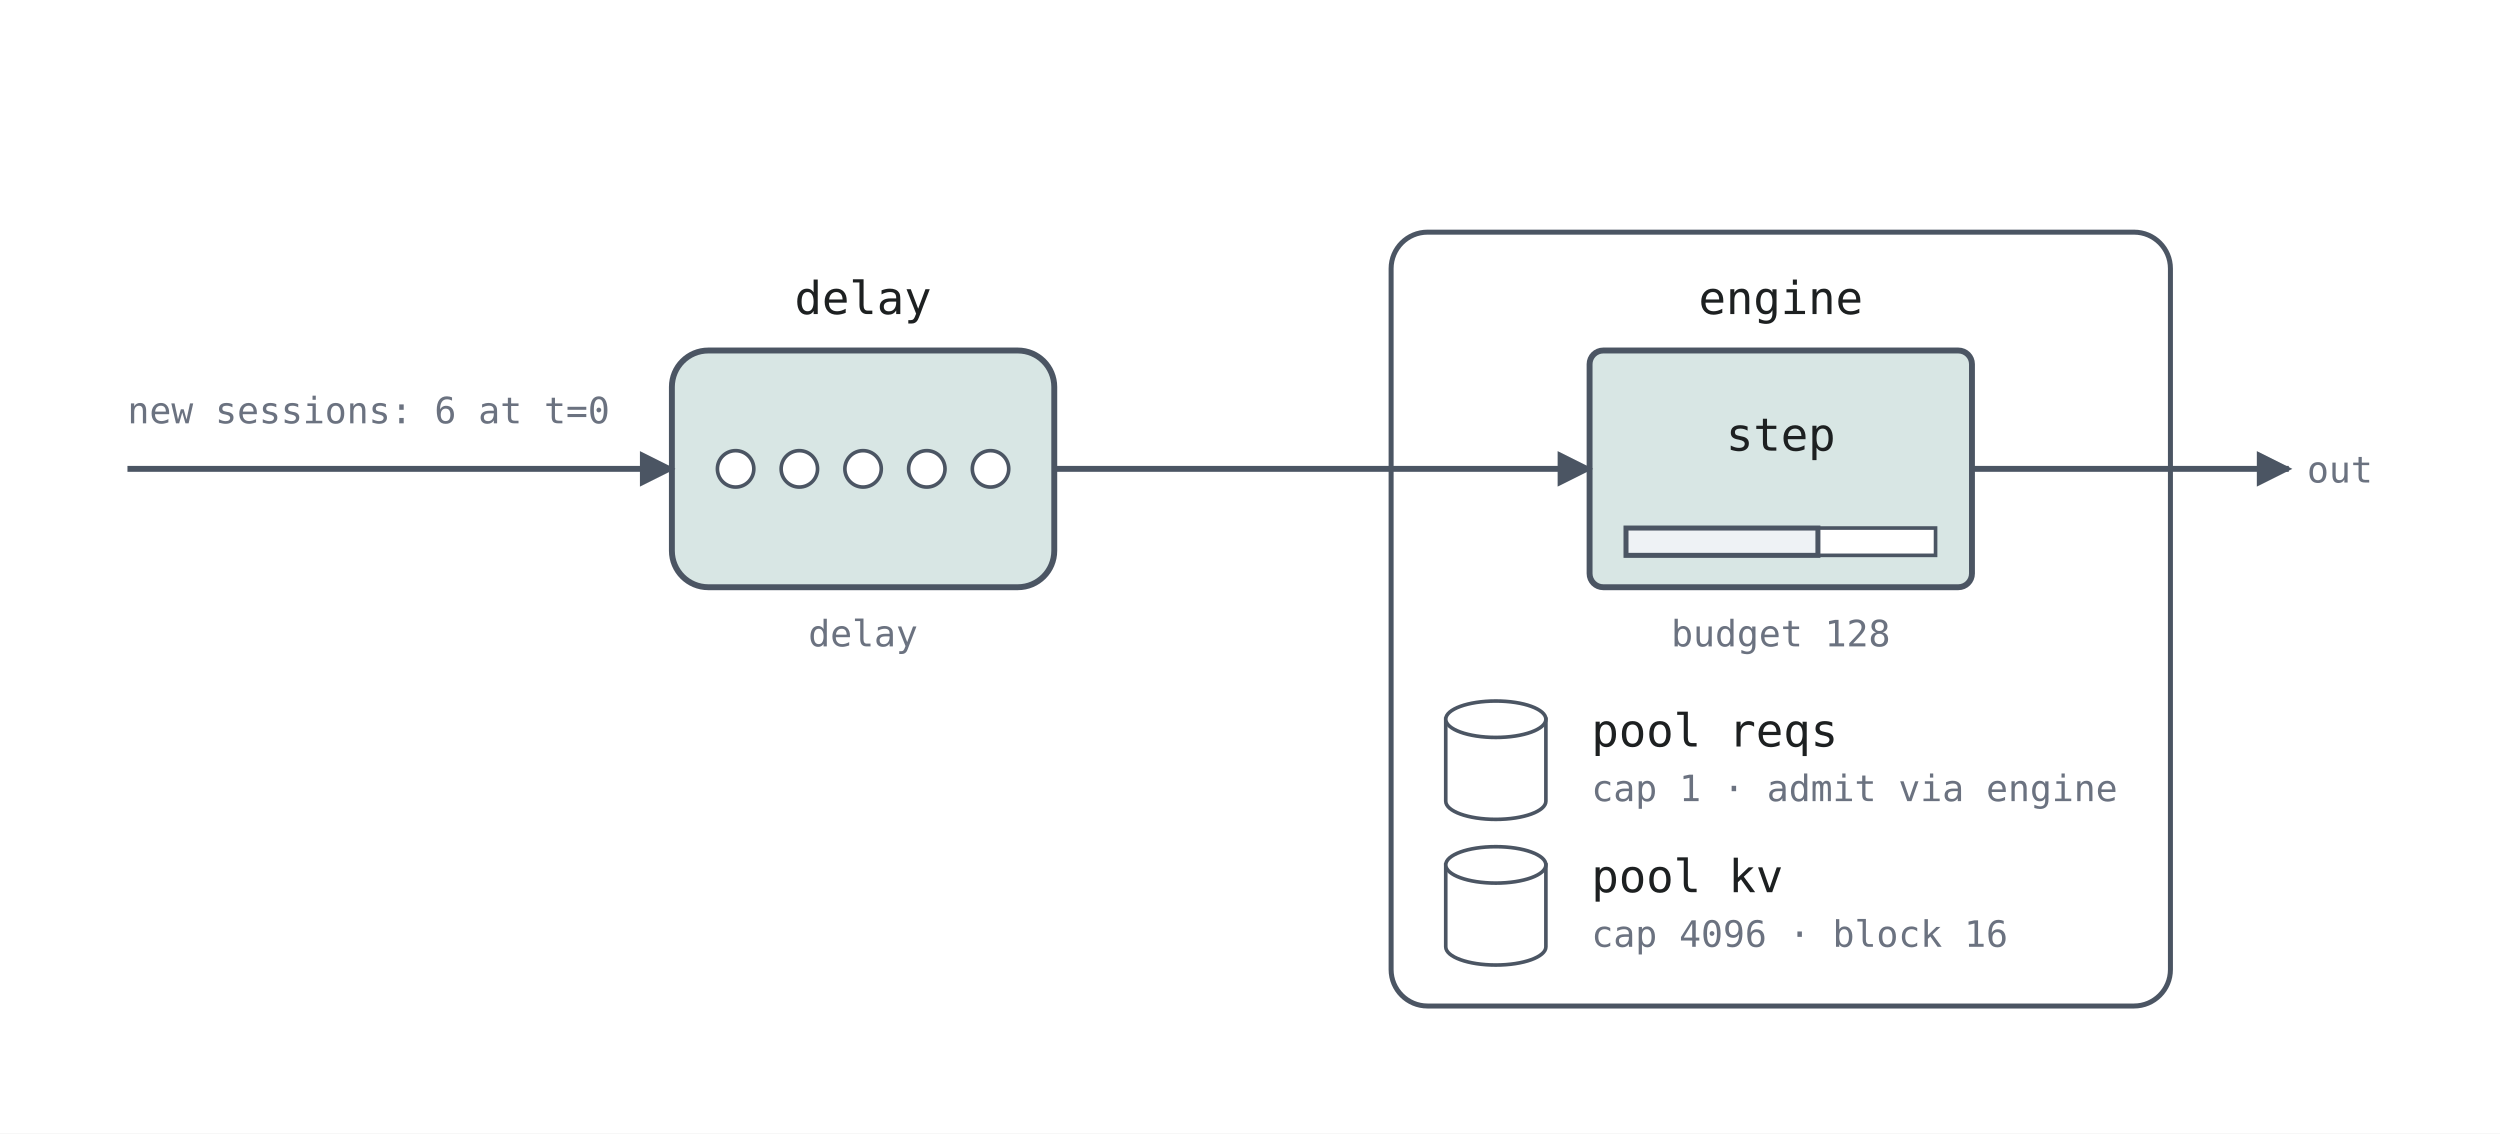
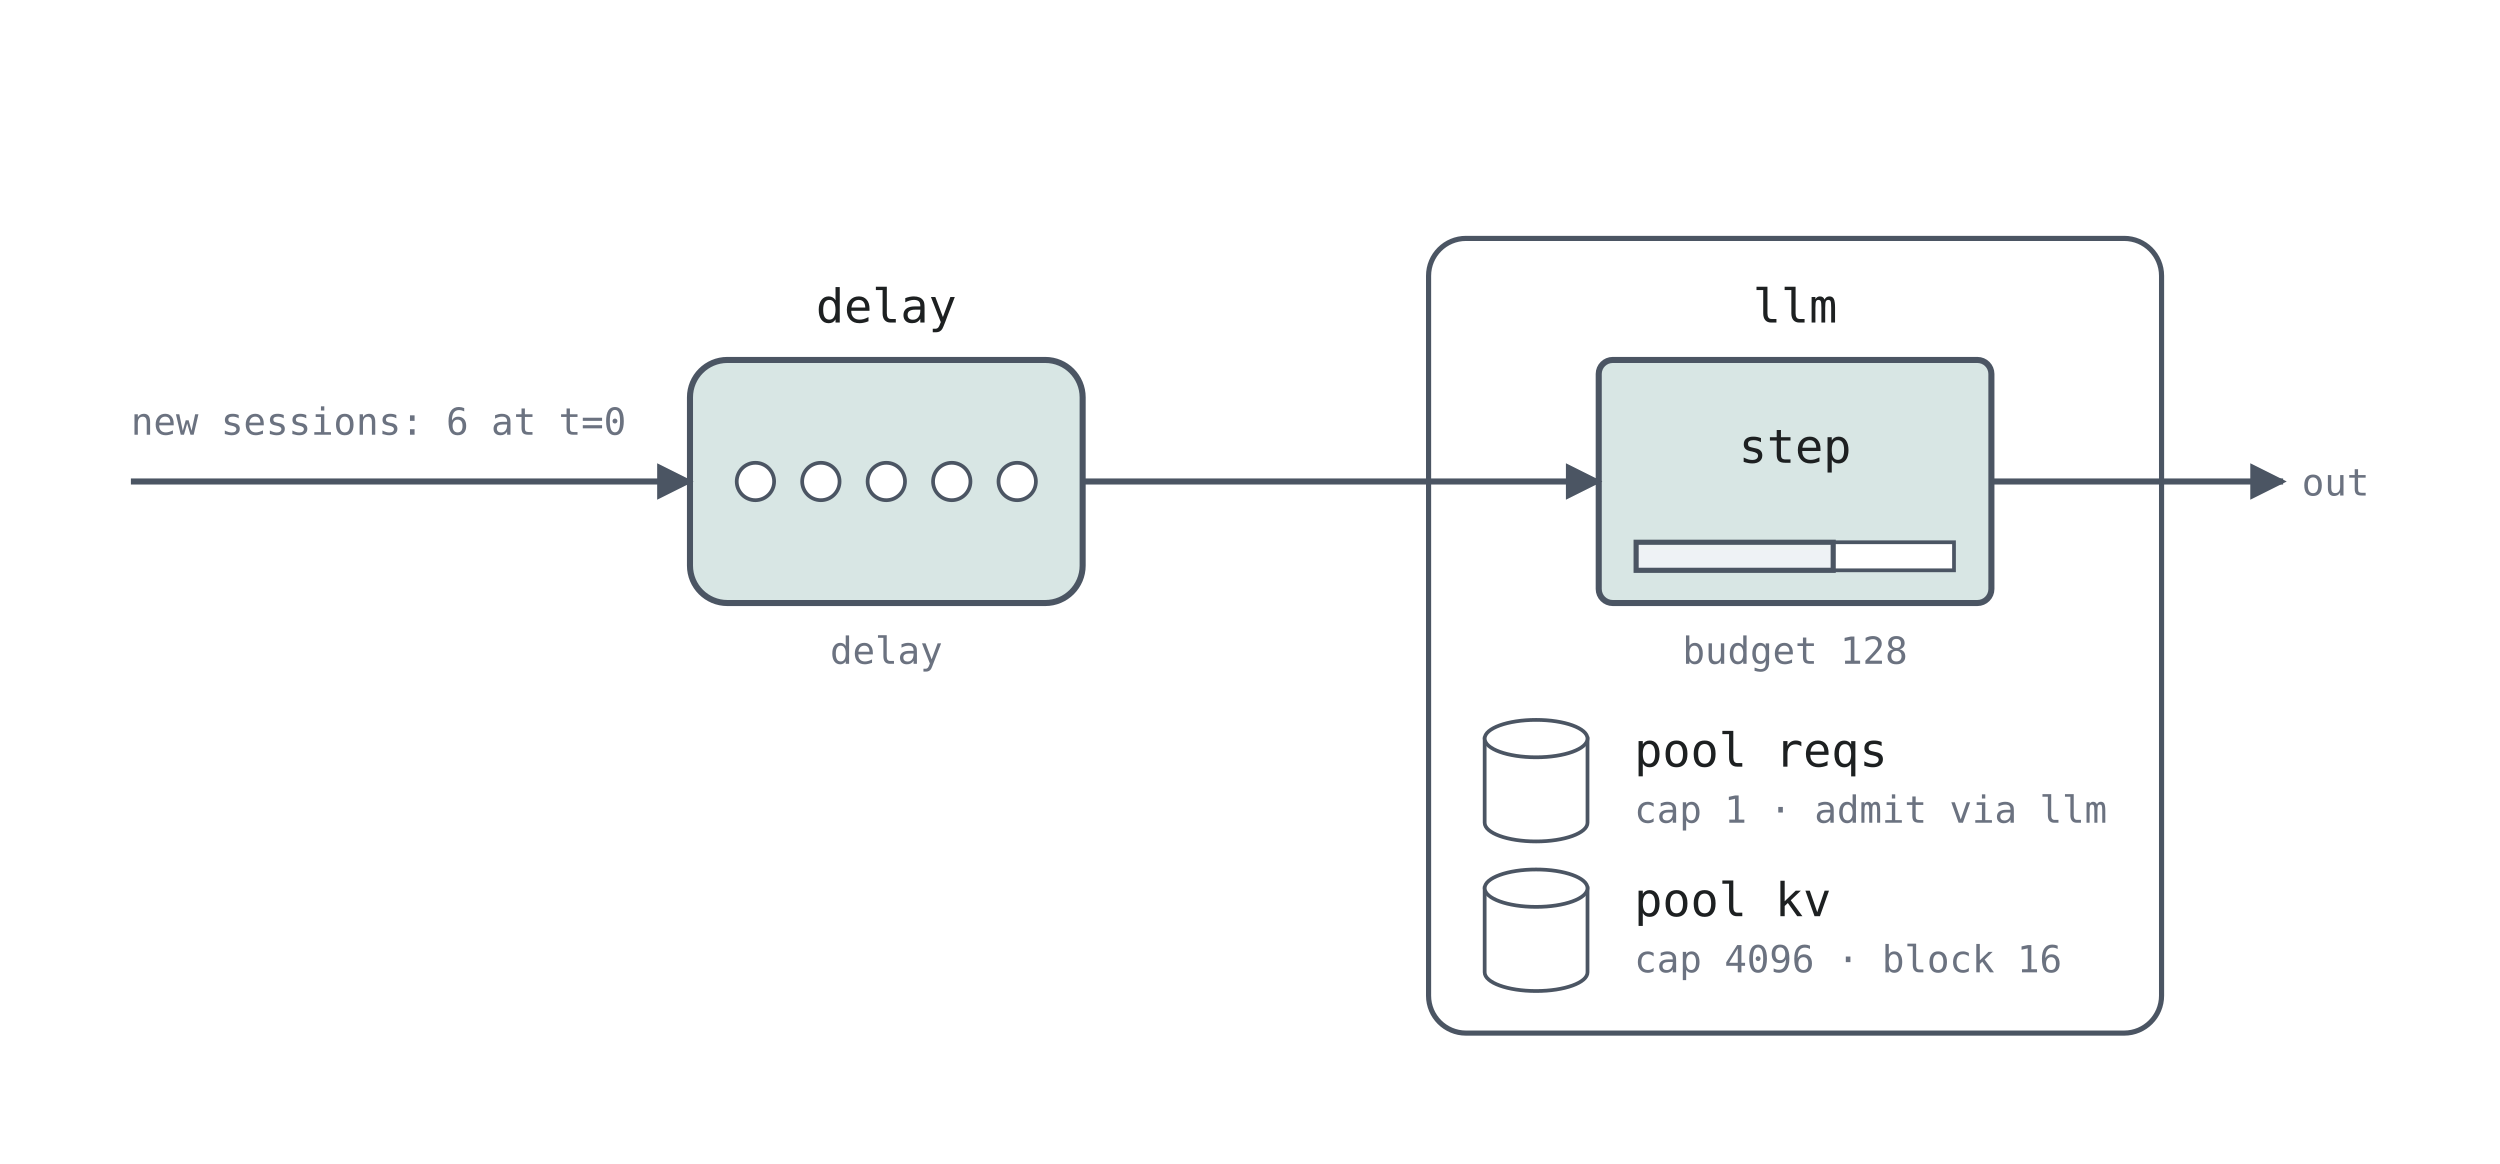
- <svg xmlns="http://www.w3.org/2000/svg" width="549.2" height="249" viewBox="0 0 549.2 249" role="img">
+ <svg xmlns="http://www.w3.org/2000/svg" width="534.8" height="249" viewBox="0 0 534.8 249" role="img">
  <style>
  text { font-family: ui-monospace, "SF Mono", Menlo, Consolas, monospace; }
  @media (prefers-color-scheme: dark) {
    text { fill: #e8e6e3; } text.dim { fill: #9aa4b2; }
    .bg { fill:#14171a }
    .solid { fill:#232a31;stroke:#b6bfcc }
    .cached { fill:#33302a }
    .instance { fill:#1a1f24;stroke:#b6bfcc }
    .frame { stroke:#b6bfcc }
    .enclosure { stroke:#9aa4b2 }
    .station { fill:#26403d;stroke:#b6bfcc }
    .cell { fill:#14171a;stroke:#b6bfcc }
    .rail { stroke:#b6bfcc }
    .flow { stroke:#b6bfcc }
    .back { stroke:#b6bfcc }
    .relation { stroke:#9aa4b2 }
  }
</style>
  <defs>
    <marker id="a" viewBox="0 0 10 10" refX="9" refY="5" markerWidth="6" markerHeight="6" orient="auto-start-reverse">
      <path d="M0 0 L10 5 L0 10 z" fill="context-stroke" />
    </marker>
  </defs>
-   <rect class="bg" fill="#ffffff" x="0" y="0" width="549.2" height="249" />
-   <rect class="frame" fill="none" stroke="#4b5563" stroke-width="1.1" x="305.6" y="51" width="171.2" height="170" rx="8" />
+   <rect class="bg" fill="#ffffff" x="0" y="0" width="534.8" height="249" />
+   <rect class="frame" fill="none" stroke="#4b5563" stroke-width="1.1" x="305.6" y="51" width="156.8" height="170" rx="8" />
  <path class="cell" fill="#ffffff" stroke="#4b5563" stroke-width=".8" d="M 317.6 158 L 317.6 176 A 11 4 0 0 0 339.6 176 L 339.6 158 Z" />
  <ellipse class="cell" fill="#ffffff" stroke="#4b5563" stroke-width=".8" cx="328.6" cy="158" rx="11" ry="4" />
  <text x="349.6" y="164" text-anchor="start" font-size="10" fill="#1d2021">pool reqs</text>
-   <text x="349.6" y="176" text-anchor="start" font-size="8" fill="#6b7280" class="dim">cap 1 · admit via engine</text>
+   <text x="349.6" y="176" text-anchor="start" font-size="8" fill="#6b7280" class="dim">cap 1 · admit via llm</text>
  <path class="cell" fill="#ffffff" stroke="#4b5563" stroke-width=".8" d="M 317.6 190 L 317.6 208 A 11 4 0 0 0 339.6 208 L 339.6 190 Z" />
  <ellipse class="cell" fill="#ffffff" stroke="#4b5563" stroke-width=".8" cx="328.6" cy="190" rx="11" ry="4" />
  <text x="349.6" y="196" text-anchor="start" font-size="10" fill="#1d2021">pool kv</text>
  <text x="349.6" y="208" text-anchor="start" font-size="8" fill="#6b7280" class="dim">cap 4096 · block 16</text>
  <rect class="station" fill="#d8e6e4" stroke="#4b5563" stroke-width="1.3" x="147.6" y="77" width="84" height="52" rx="8" />
  <circle class="cell" fill="#ffffff" stroke="#4b5563" stroke-width=".8" cx="161.6" cy="103" r="4" />
  <circle class="cell" fill="#ffffff" stroke="#4b5563" stroke-width=".8" cx="175.6" cy="103" r="4" />
  <circle class="cell" fill="#ffffff" stroke="#4b5563" stroke-width=".8" cx="189.6" cy="103" r="4" />
  <circle class="cell" fill="#ffffff" stroke="#4b5563" stroke-width=".8" cx="203.6" cy="103" r="4" />
  <circle class="cell" fill="#ffffff" stroke="#4b5563" stroke-width=".8" cx="217.6" cy="103" r="4" />
  <text x="189.6" y="69" text-anchor="middle" font-size="10" fill="#1d2021">delay</text>
  <text x="189.6" y="142" text-anchor="middle" font-size="8" fill="#6b7280" class="dim">delay</text>
-   <rect class="station" fill="#d8e6e4" stroke="#4b5563" stroke-width="1.3" x="349.2" y="77" width="84" height="52" rx="3" />
-   <rect class="cell" fill="#ffffff" stroke="#4b5563" stroke-width=".8" x="357.2" y="116" width="68" height="6" />
-   <rect class="solid" fill="#eef2f5" stroke="#4b5563" stroke-width="1.1" x="357.2" y="116" width="42.16" height="6" />
-   <text x="391.2" y="99" text-anchor="middle" font-size="10" fill="#1d2021">step</text>
-   <text x="391.2" y="69" text-anchor="middle" font-size="10" fill="#1d2021">engine</text>
-   <text x="391.2" y="142" text-anchor="middle" font-size="8" fill="#6b7280" class="dim">budget 128</text>
+   <rect class="station" fill="#d8e6e4" stroke="#4b5563" stroke-width="1.3" x="342" y="77" width="84" height="52" rx="3" />
+   <rect class="cell" fill="#ffffff" stroke="#4b5563" stroke-width=".8" x="350" y="116" width="68" height="6" />
+   <rect class="solid" fill="#eef2f5" stroke="#4b5563" stroke-width="1.1" x="350" y="116" width="42.16" height="6" />
+   <text x="384" y="99" text-anchor="middle" font-size="10" fill="#1d2021">step</text>
+   <text x="384" y="69" text-anchor="middle" font-size="10" fill="#1d2021">llm</text>
+   <text x="384" y="142" text-anchor="middle" font-size="8" fill="#6b7280" class="dim">budget 128</text>
  <path class="flow" fill="none" stroke="#4b5563" stroke-width="1.3" d="M28 103 L147.6 103" marker-end="url(#a)" />
  <text x="28" y="93" text-anchor="start" font-size="8" fill="#6b7280" class="dim">new sessions: 6 at t=0</text>
-   <path class="flow" fill="none" stroke="#4b5563" stroke-width="1.3" d="M231.6 103 L349.2 103" marker-end="url(#a)" />
-   <path class="flow" fill="none" stroke="#4b5563" stroke-width="1.3" d="M433.2 103 L502.8 103" marker-end="url(#a)" />
-   <text x="506.8" y="106" text-anchor="start" font-size="8" fill="#6b7280" class="dim">out</text>
+   <path class="flow" fill="none" stroke="#4b5563" stroke-width="1.3" d="M231.6 103 L342 103" marker-end="url(#a)" />
+   <path class="flow" fill="none" stroke="#4b5563" stroke-width="1.3" d="M426 103 L488.4 103" marker-end="url(#a)" />
+   <text x="492.4" y="106" text-anchor="start" font-size="8" fill="#6b7280" class="dim">out</text>
</svg>
